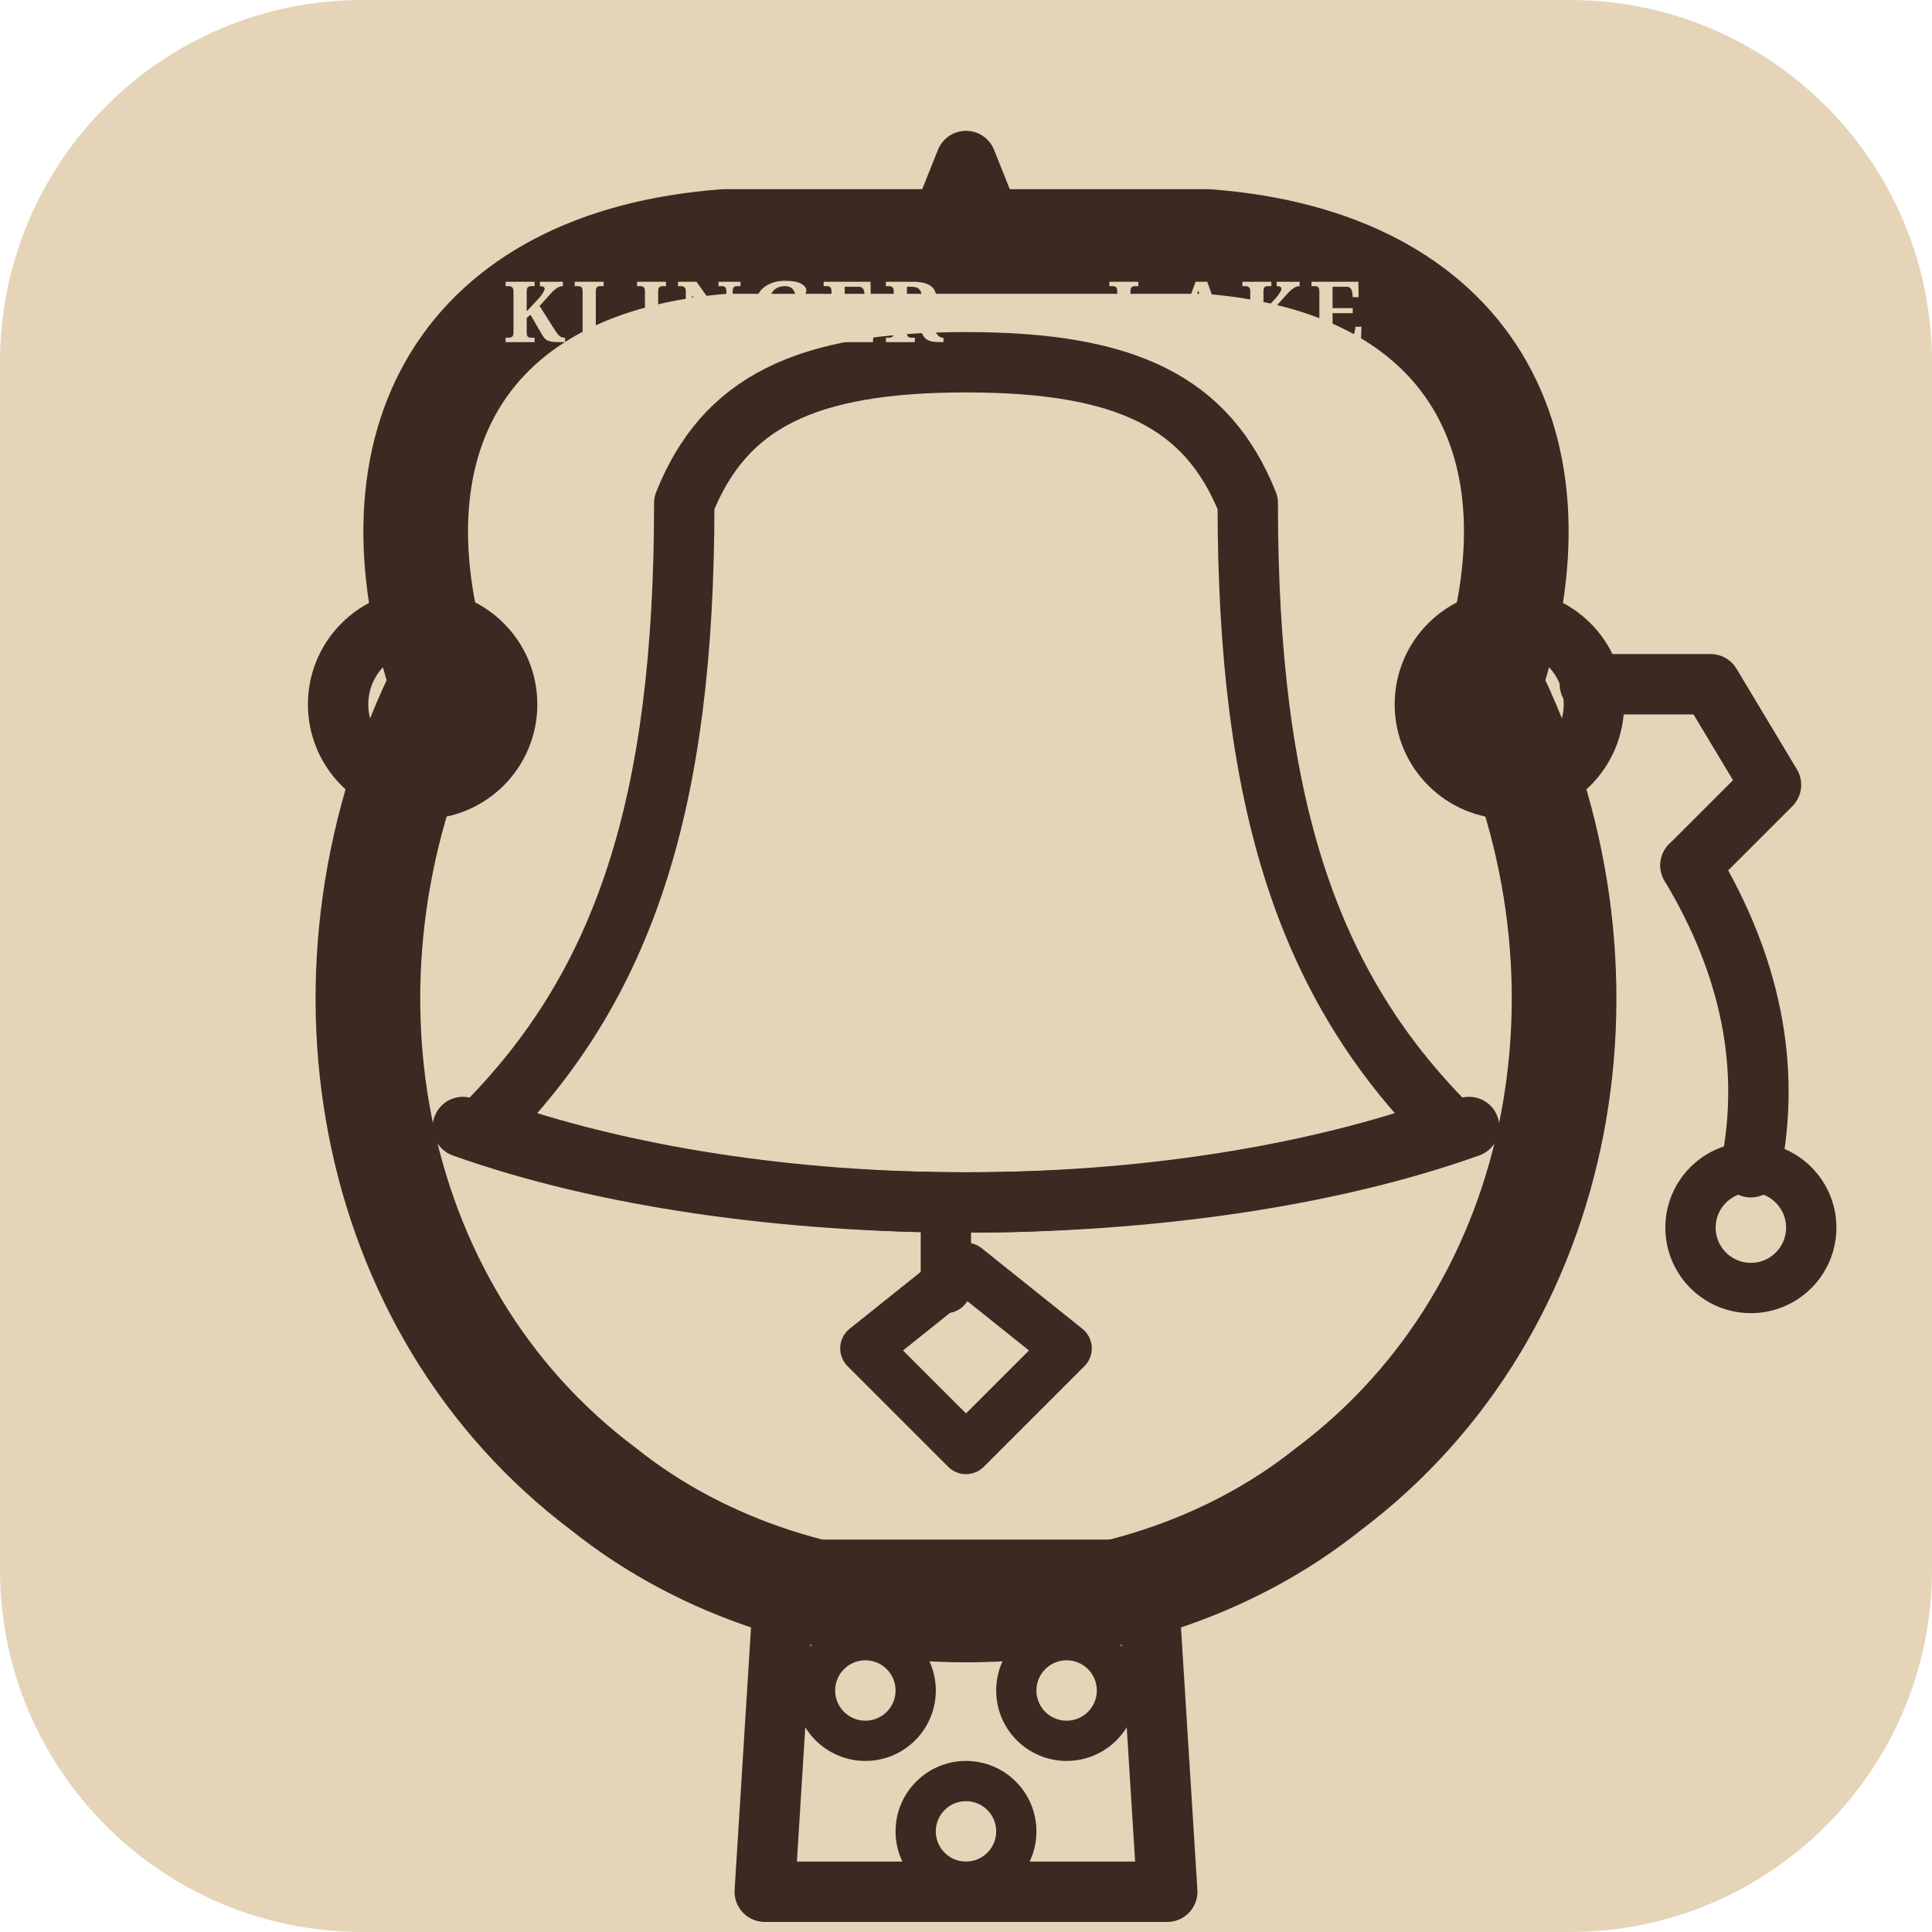
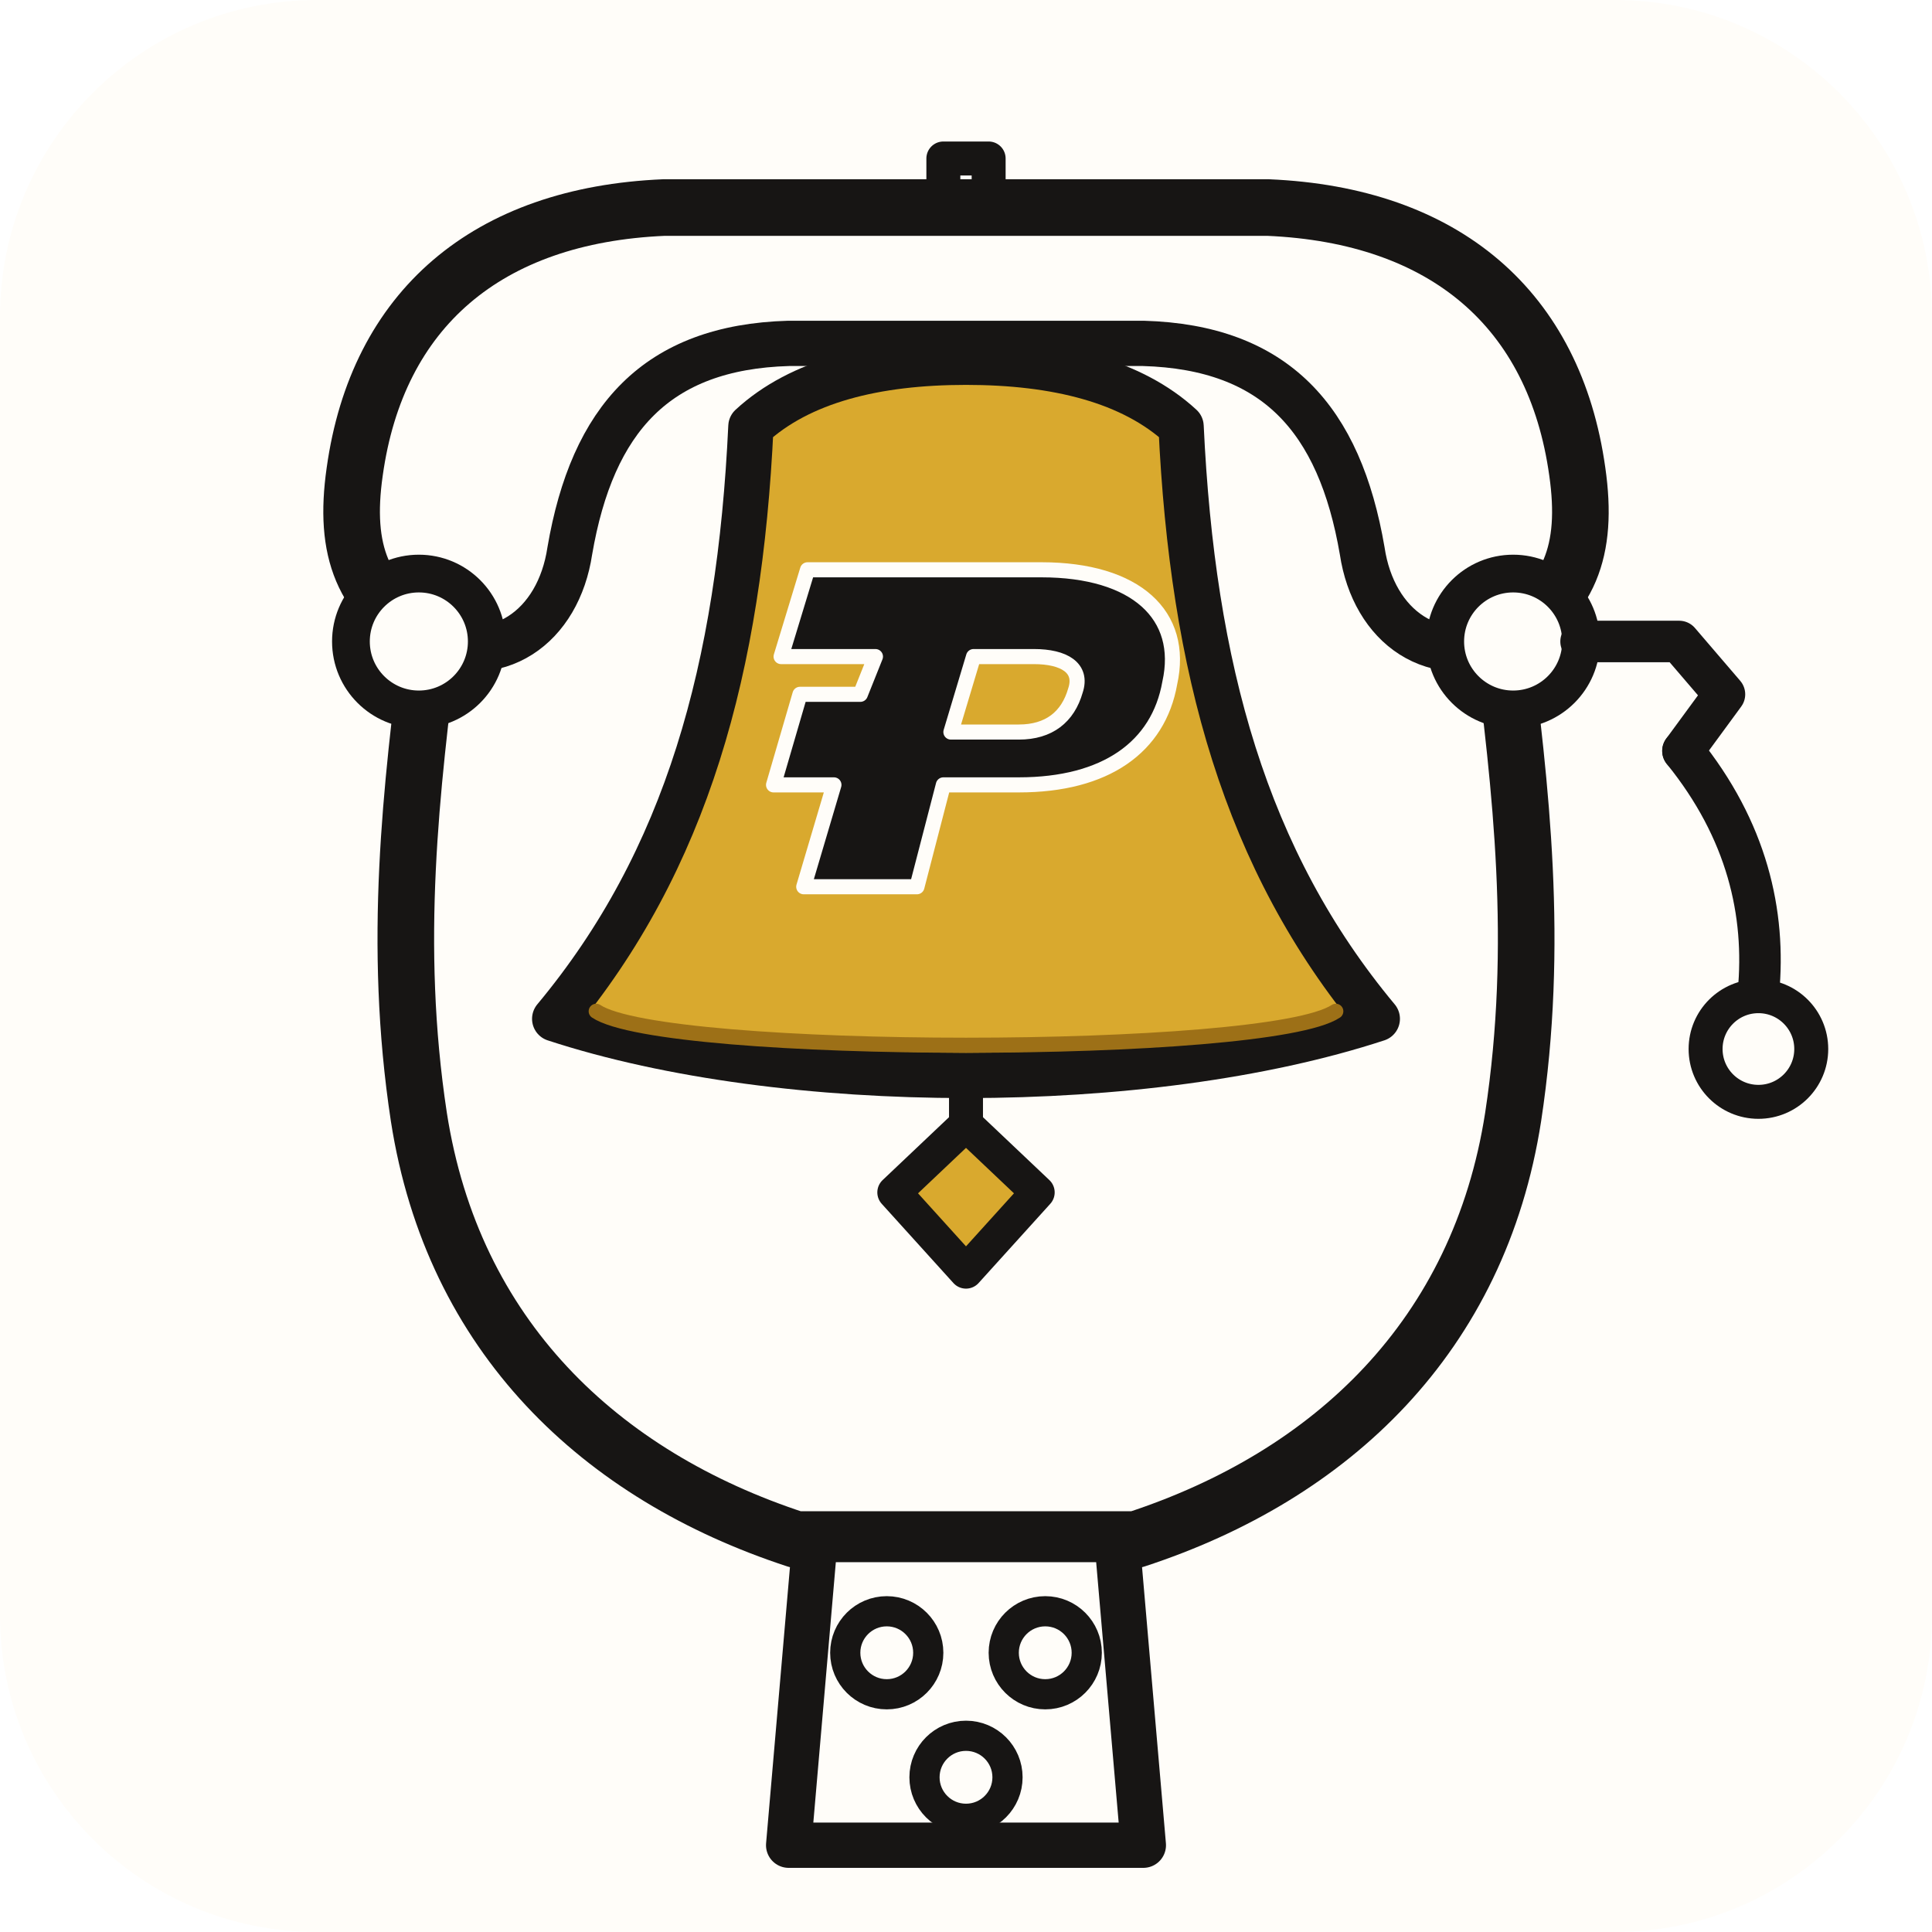
- <svg xmlns="http://www.w3.org/2000/svg" width="512" height="512" viewBox="0 0 96 96" fill="none">
-   <rect width="96" height="96" rx="18" fill="#E5D4B8" />
-   <g stroke="#3C2922" stroke-linecap="round" stroke-linejoin="round">
-     <path d="M22 34C18 22 23 13 36 12H60C73 13 78 22 74 34" stroke-width="5.2" />
-     <path d="M22 34C15 48 18 65 30 74C40 82 56 82 66 74C78 65 81 48 74 34" stroke-width="5.2" />
-     <path d="M46 13L48 8L50 13" stroke-width="3" />
-     <circle cx="21" cy="35" r="4.2" stroke-width="3" />
-     <circle cx="75" cy="35" r="4.2" stroke-width="3" />
-     <path d="M39 78H57L58 94H38L39 78Z" stroke-width="3" />
-     <circle cx="43" cy="84" r="2.5" stroke-width="2" />
-     <circle cx="53" cy="84" r="2.5" stroke-width="2" />
-     <circle cx="48" cy="91" r="2.5" stroke-width="2" />
-     <path d="M34 25C36 20 40 18 48 18C56 18 60 20 62 25C62 40 65 49 72 56C58 61 38 61 24 56C31 49 34 40 34 25Z" stroke-width="3" />
-     <path d="M23 56C37 61 59 61 73 56" stroke-width="3" />
-     <path d="M47 60V64" stroke-width="2.5" />
-     <path d="M43 67L48 72L53 67L48 63L43 67Z" stroke-width="2.5" />
-     <path d="M79 34H85L88 39L84 43" stroke-width="3" />
-     <path d="M84 43C87 48 88 53 87 58" stroke-width="3" />
-     <circle cx="87" cy="61" r="3" stroke-width="2.5" />
-   </g>
-   <g fill="#E5D4B8" font-family="Georgia,serif" font-weight="700" font-size="4.2" letter-spacing=".35">
-     <text x="25" y="17">KLINGER</text>
-     <text x="55" y="17">LAKE</text>
+ <svg xmlns="http://www.w3.org/2000/svg" width="512" height="512" viewBox="0 0 512 512" fill="none">
+   <rect width="512" height="512" rx="84" fill="#FFFDF9" />
+   <g stroke="#171514" stroke-linecap="round" stroke-linejoin="round">
+     <path d="M113 169C96 159 91 146 94 125C100 82 129 57 176 55H336C383 57 412 82 418 125C421 146 416 159 399 169" stroke-width="15" />
+     <path d="M114 169C109 209 104 250 111 296C120 354 159 391 211 408H301C353 391 392 354 401 296C408 250 403 209 398 169" stroke-width="15" />
+     <path d="M112 169C132 178 148 166 151 146C157 111 174 92 209 91H303C338 92 355 111 361 146C364 166 380 178 400 169" stroke-width="12" />
+     <path d="M250 55V42H262V55" stroke-width="9" />
+     <circle cx="111" cy="170" r="18" fill="#FFFDF9" stroke-width="10" />
+     <circle cx="401" cy="170" r="18" fill="#FFFDF9" stroke-width="10" />
+     <path d="M419 170H445L457 184L446 199" stroke-width="11" />
+     <path d="M446 199C463 220 468 242 466 263" stroke-width="11" />
+     <circle cx="466" cy="278" r="14" fill="#FFFDF9" stroke-width="9" />
+     <path d="M199 113C212 101 232 96 256 96C280 96 300 101 313 113C316 177 330 228 365 270C304 290 208 290 147 270C182 228 196 177 199 113Z" fill="#D9A92E" stroke-width="12" />
+     <path d="M214 151H276C301 151 314 163 310 181C307 198 293 208 270 208H250L243 235H213L221 208H205L212 184H228L232 174H207L214 151ZM258 174L252 194H270C278 194 283 190 285 183C287 177 282 174 274 174H258Z" fill="#171514" stroke="#FFFDF9" stroke-width="4" />
+     <path d="M147 270C206 290 306 290 365 270" stroke-width="10" />
+     <path d="M158 268C176 280 336 280 354 268" stroke="#9D7017" stroke-width="4" />
+     <path d="M256 285V302" stroke-width="9" />
+     <path d="M237 316L256 337L275 316L256 298L237 316Z" fill="#D9A92E" stroke-width="9" />
+     <path d="M216 408H296L303 489H209L216 408Z" fill="#FFFDF9" stroke-width="12" />
+     <circle cx="235" cy="438" r="11" fill="#FFFDF9" stroke-width="8" />
+     <circle cx="277" cy="438" r="11" fill="#FFFDF9" stroke-width="8" />
+     <circle cx="256" cy="471" r="11" fill="#FFFDF9" stroke-width="8" />
  </g>
</svg>
